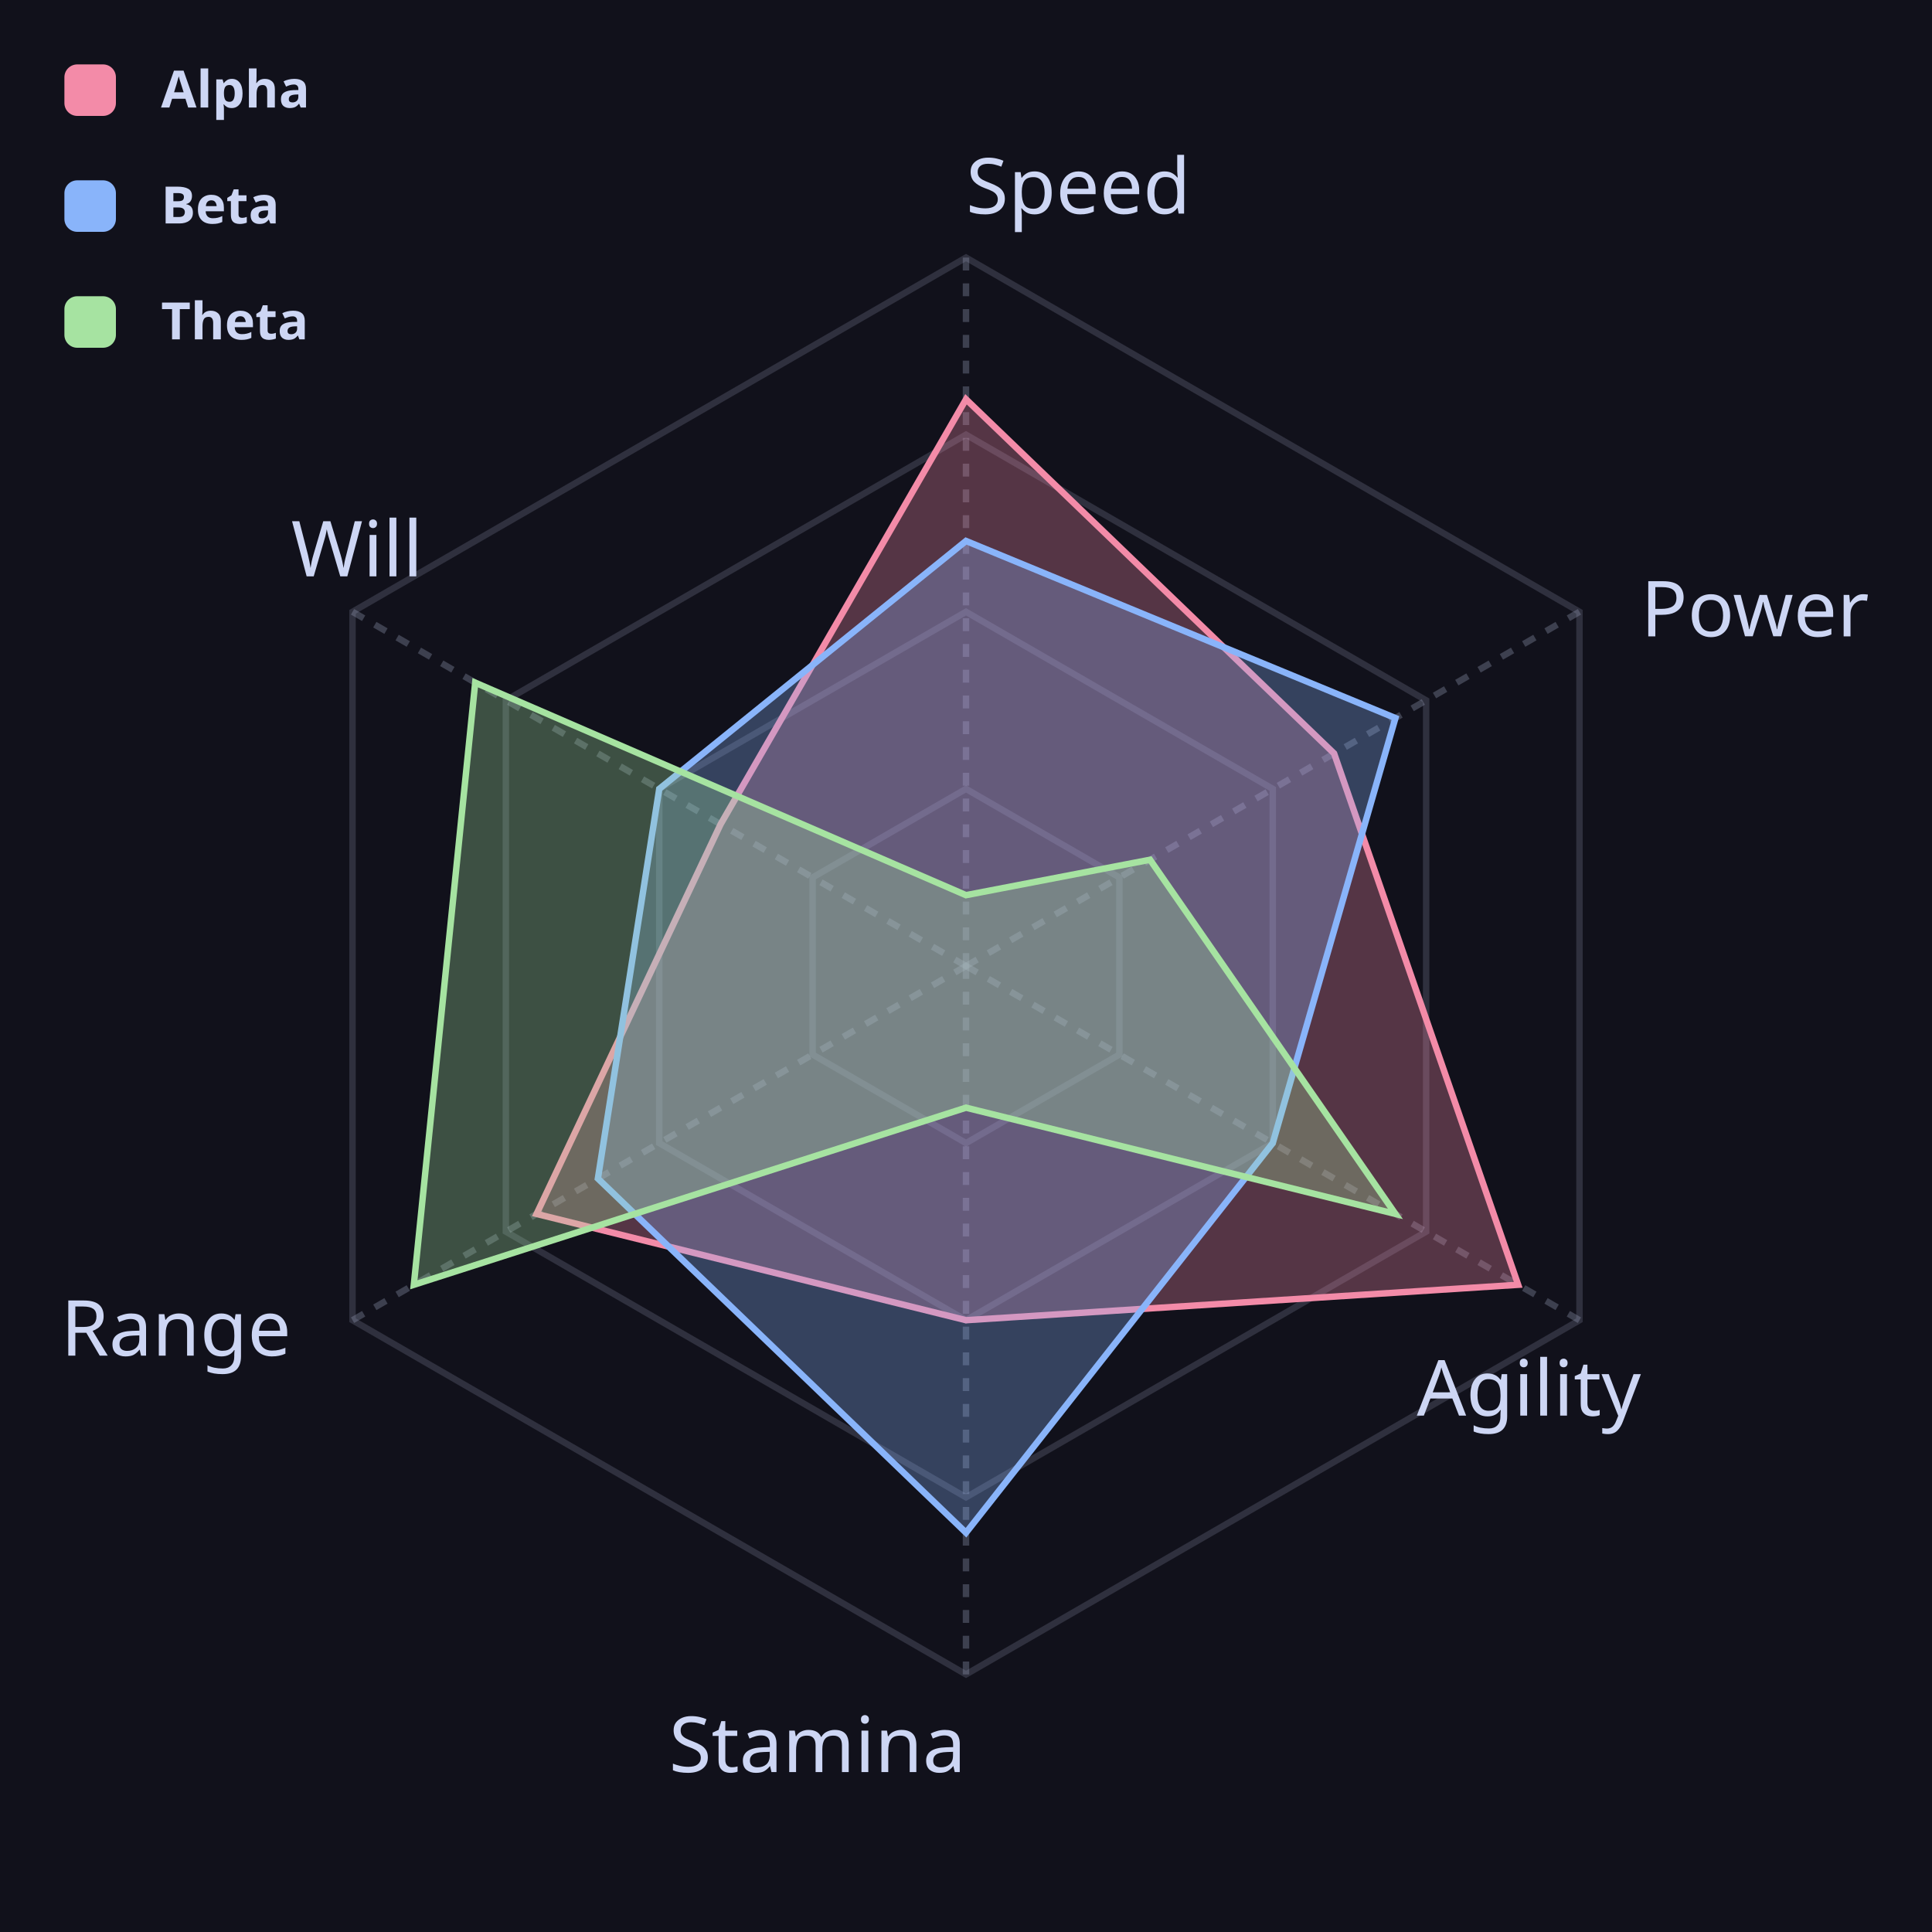
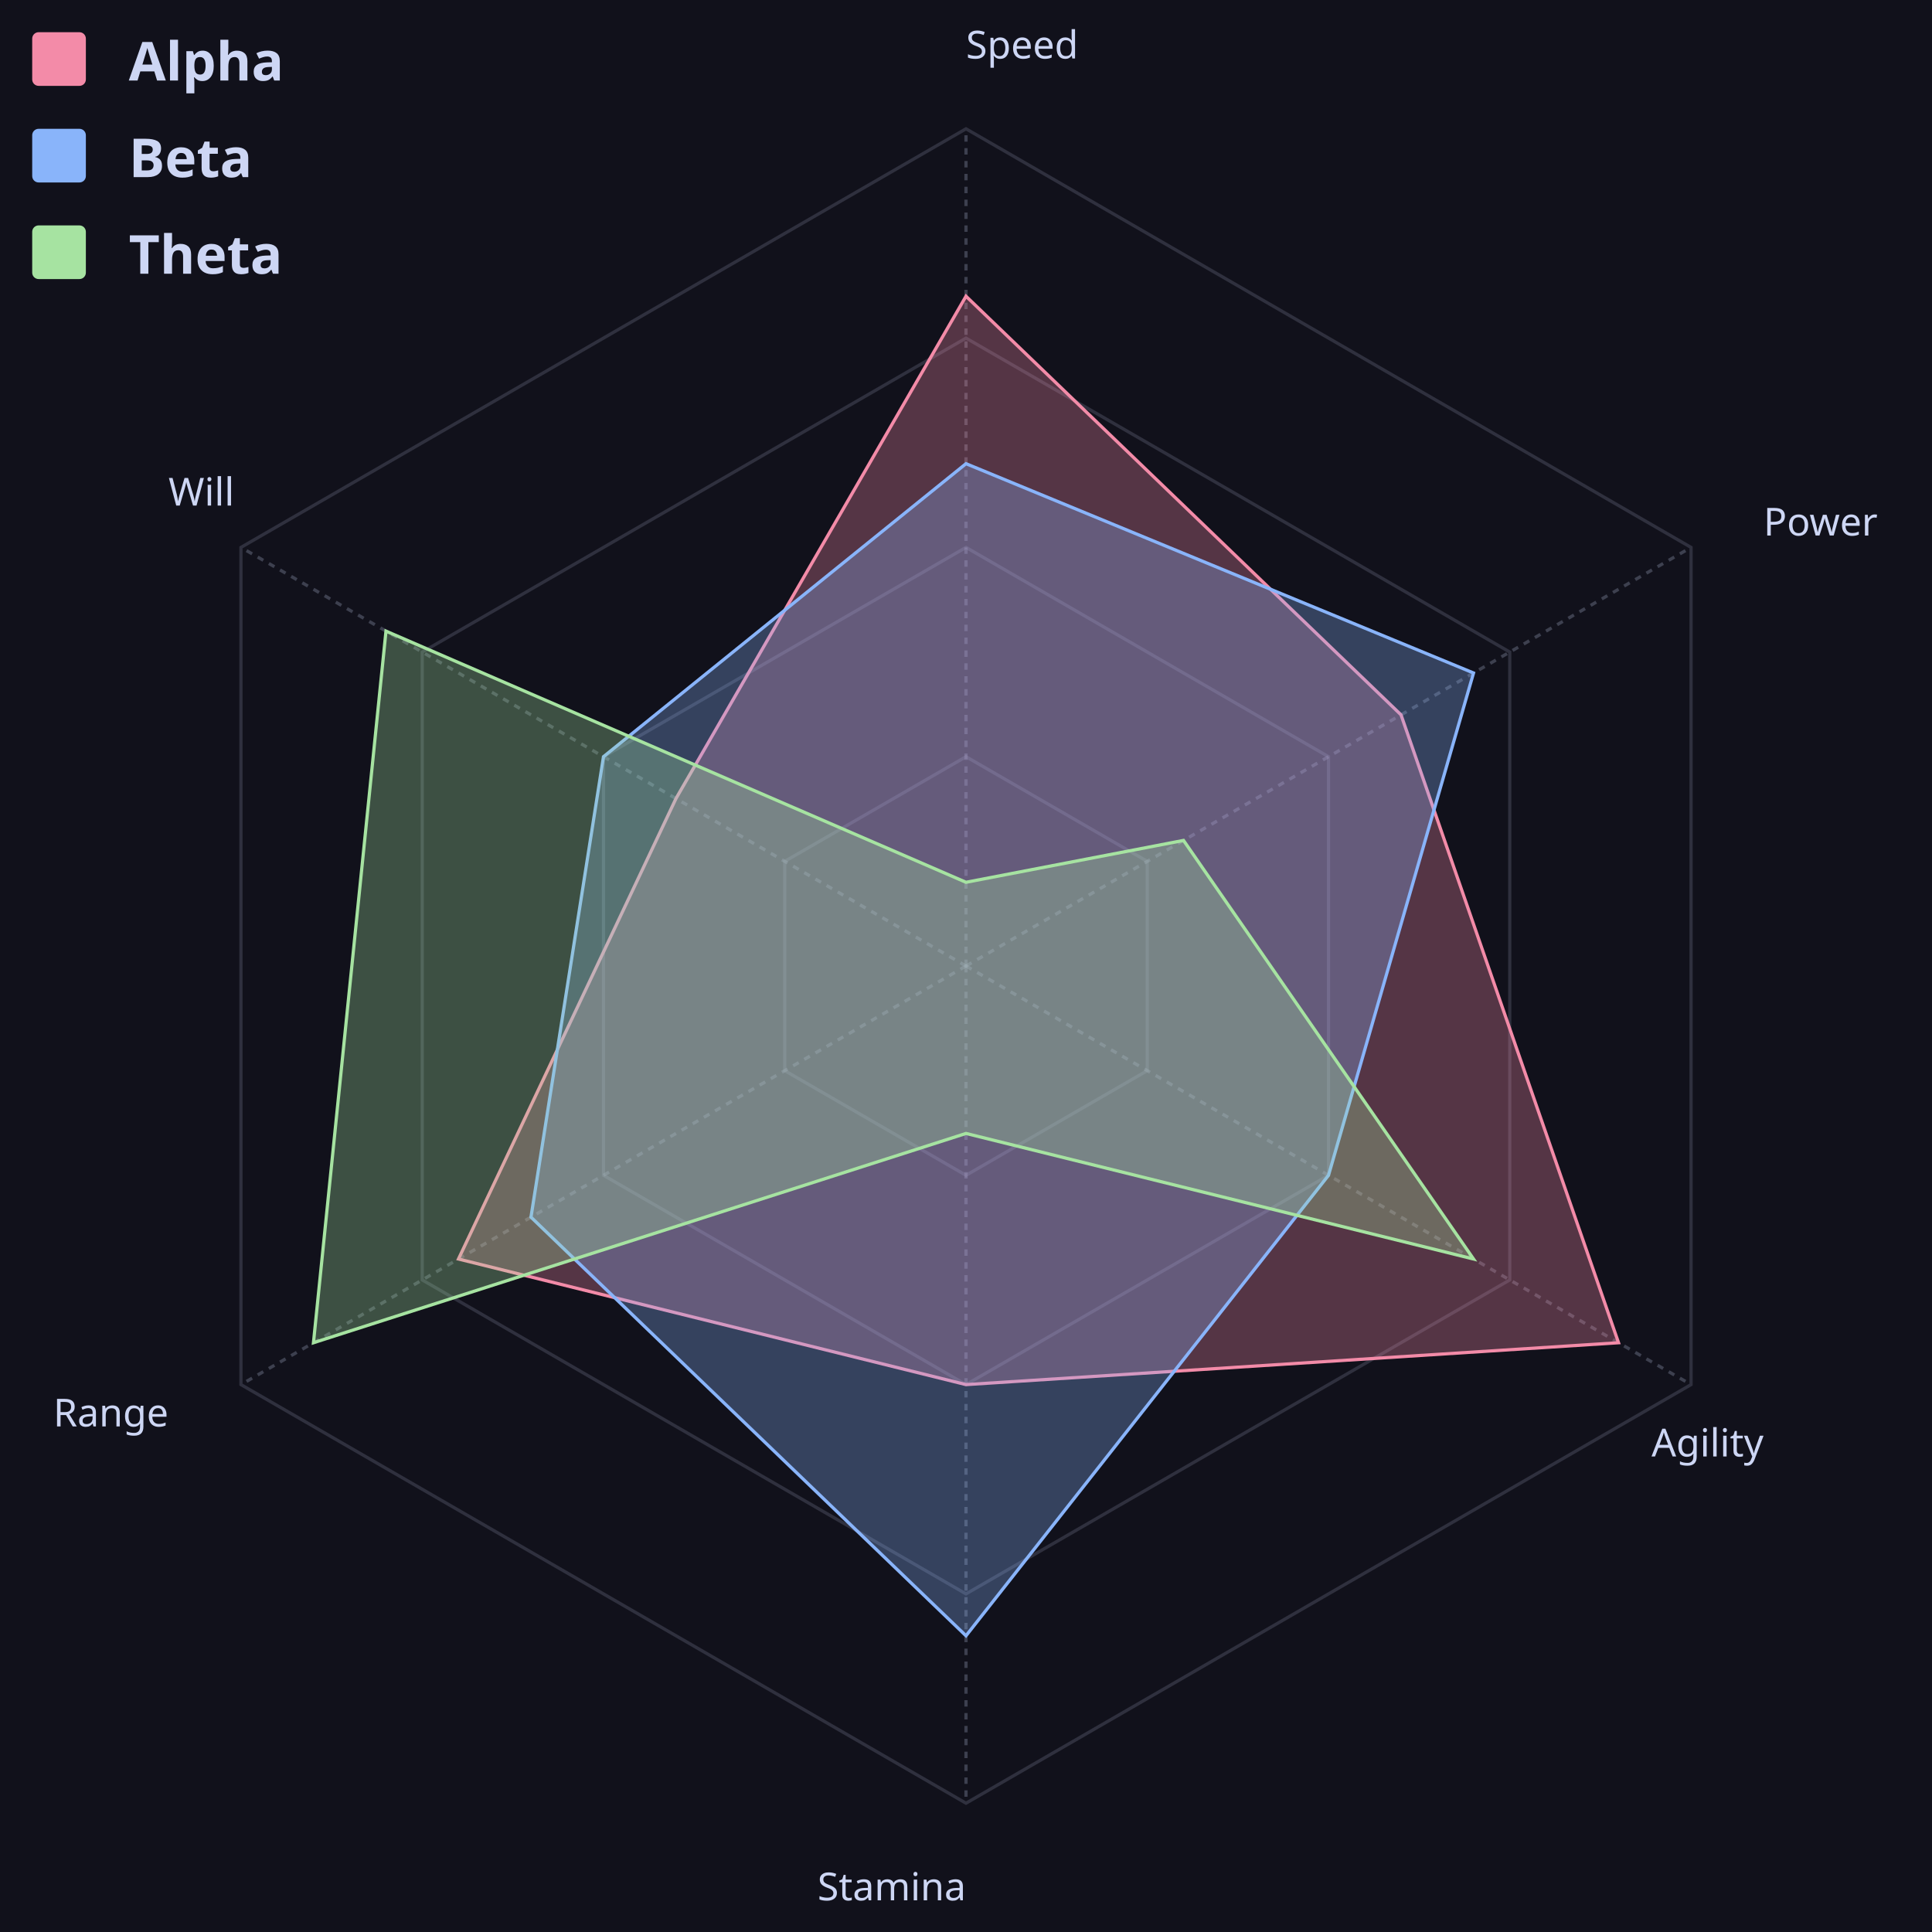
- <svg xmlns="http://www.w3.org/2000/svg" width="300" height="300" viewBox="-150 -150 300 300">
-   <rect id="chart-bg" x="-150" y="-150" width="100%" height="100%" fill="#11111b" />
-   <line x1="0.00" y1="0.00" x2="0.00" y2="-110.00" style="stroke:#a6adc8;stroke-opacity:0.3;stroke-dasharray:2;" />
-   <line x1="0.00" y1="0.00" x2="95.26" y2="-55.00" style="stroke:#a6adc8;stroke-opacity:0.3;stroke-dasharray:2;" />
-   <line x1="0.00" y1="0.00" x2="95.26" y2="55.00" style="stroke:#a6adc8;stroke-opacity:0.3;stroke-dasharray:2;" />
-   <line x1="0.00" y1="0.00" x2="0.00" y2="110.00" style="stroke:#a6adc8;stroke-opacity:0.3;stroke-dasharray:2;" />
-   <line x1="0.00" y1="0.00" x2="-95.26" y2="55.00" style="stroke:#a6adc8;stroke-opacity:0.3;stroke-dasharray:2;" />
-   <line x1="0.00" y1="0.00" x2="-95.26" y2="-55.00" style="stroke:#a6adc8;stroke-opacity:0.3;stroke-dasharray:2;" />
-   <polygon points="0.00,-27.50 23.82,-13.75 23.82,13.75 0.00,27.50 -23.82,13.75 -23.82,-13.75" style="fill:none;stroke:#a6adc8;stroke-opacity:0.2;" />
-   <polygon points="0.00,-55.00 47.63,-27.50 47.63,27.50 0.00,55.00 -47.63,27.50 -47.63,-27.50" style="fill:none;stroke:#a6adc8;stroke-opacity:0.2;" />
-   <polygon points="0.00,-82.50 71.45,-41.25 71.45,41.25 0.00,82.50 -71.45,41.25 -71.45,-41.25" style="fill:none;stroke:#a6adc8;stroke-opacity:0.2;" />
-   <polygon points="0.00,-110.00 95.26,-55.00 95.26,55.00 0.00,110.00 -95.26,55.00 -95.26,-55.00" style="fill:none;stroke:#a6adc8;stroke-opacity:0.2;" />
-   <text x="0.00" y="-121.00" style="fill:#cdd6f4;font-size:12px;text-anchor:start;dominant-baseline:middle;font-family:sans-serif;" font-family="sans-serif">Speed</text>
-   <text x="104.79" y="-60.50" style="fill:#cdd6f4;font-size:12px;text-anchor:start;dominant-baseline:hanging;font-family:sans-serif;" font-family="sans-serif">Power</text>
-   <text x="104.79" y="60.50" style="fill:#cdd6f4;font-size:12px;text-anchor:end;dominant-baseline:hanging;font-family:sans-serif;" font-family="sans-serif">Agility</text>
-   <text x="0.00" y="121.00" style="fill:#cdd6f4;font-size:12px;text-anchor:end;dominant-baseline:middle;font-family:sans-serif;" font-family="sans-serif">Stamina</text>
-   <text x="-104.79" y="60.50" style="fill:#cdd6f4;font-size:12px;text-anchor:end;dominant-baseline:alphabetic;font-family:sans-serif;" font-family="sans-serif">Range</text>
-   <text x="-104.79" y="-60.50" style="fill:#cdd6f4;font-size:12px;text-anchor:start;dominant-baseline:alphabetic;font-family:sans-serif;" font-family="sans-serif">Will</text>
-   <rect x="-140" y="-140" width="08" height="08" rx="2" fill="#f38ba8" />
-   <text x="-125.00" y="-133.30" style="fill:#cdd6f4;font-size:08px;font-family:sans-serif;font-weight:bold;" font-family="sans-serif">Alpha</text>
-   <rect x="-140" y="-122" width="08" height="08" rx="2" fill="#89b4fa" />
-   <text x="-125.00" y="-115.30" style="fill:#cdd6f4;font-size:08px;font-family:sans-serif;font-weight:bold;" font-family="sans-serif">Beta</text>
-   <rect x="-140" y="-104" width="08" height="08" rx="2" fill="#a6e3a1" />
-   <text x="-125.00" y="-97.30" style="fill:#cdd6f4;font-size:08px;font-family:sans-serif;font-weight:bold;" font-family="sans-serif">Theta</text>
-   <polygon points="0.00,-88.00 57.16,-33.00 85.74,49.50 0.00,55.00 -66.68,38.50 -38.11,-22.00" style="fill:#f38ba8;fill-opacity:0.3;stroke:#f38ba8;stroke-width:1;" />
-   <polygon points="0.00,-66.00 66.68,-38.50 47.63,27.50 0.00,88.00 -57.16,33.00 -47.63,-27.50" style="fill:#89b4fa;fill-opacity:0.3;stroke:#89b4fa;stroke-width:1;" />
-   <polygon points="0.00,-11.00 28.58,-16.50 66.68,38.50 0.00,22.00 -85.74,49.50 -76.21,-44.00" style="fill:#a6e3a1;fill-opacity:0.3;stroke:#a6e3a1;stroke-width:1;" />
+ <svg xmlns="http://www.w3.org/2000/svg" width="600" height="600" viewBox="-300 -300 600 600">
+   <rect id="chart-bg" x="-300" y="-300" width="100%" height="100%" fill="#11111b" />
+   <line x1="0.00" y1="0.00" x2="0.00" y2="-260.00" style="stroke:#a6adc8;stroke-opacity:0.3;stroke-dasharray:2;" />
+   <line x1="0.00" y1="0.00" x2="225.17" y2="-130.00" style="stroke:#a6adc8;stroke-opacity:0.3;stroke-dasharray:2;" />
+   <line x1="0.00" y1="0.00" x2="225.17" y2="130.00" style="stroke:#a6adc8;stroke-opacity:0.3;stroke-dasharray:2;" />
+   <line x1="0.00" y1="0.00" x2="0.00" y2="260.00" style="stroke:#a6adc8;stroke-opacity:0.3;stroke-dasharray:2;" />
+   <line x1="0.00" y1="0.00" x2="-225.17" y2="130.00" style="stroke:#a6adc8;stroke-opacity:0.3;stroke-dasharray:2;" />
+   <line x1="0.00" y1="0.00" x2="-225.17" y2="-130.00" style="stroke:#a6adc8;stroke-opacity:0.3;stroke-dasharray:2;" />
+   <polygon points="0.00,-65.00 56.29,-32.50 56.29,32.50 0.00,65.00 -56.29,32.50 -56.29,-32.50" style="fill:none;stroke:#a6adc8;stroke-opacity:0.2;" />
+   <polygon points="0.00,-130.00 112.58,-65.00 112.58,65.00 0.00,130.00 -112.58,65.00 -112.58,-65.00" style="fill:none;stroke:#a6adc8;stroke-opacity:0.2;" />
+   <polygon points="0.00,-195.00 168.87,-97.50 168.87,97.50 0.00,195.00 -168.87,97.50 -168.87,-97.50" style="fill:none;stroke:#a6adc8;stroke-opacity:0.2;" />
+   <polygon points="0.00,-260.00 225.17,-130.00 225.17,130.00 0.00,260.00 -225.17,130.00 -225.17,-130.00" style="fill:none;stroke:#a6adc8;stroke-opacity:0.2;" />
+   <text x="0.00" y="-286.00" style="fill:#cdd6f4;font-size:12px;text-anchor:start;dominant-baseline:middle;font-family:sans-serif;" font-family="sans-serif">Speed</text>
+   <text x="247.68" y="-143.00" style="fill:#cdd6f4;font-size:12px;text-anchor:start;dominant-baseline:hanging;font-family:sans-serif;" font-family="sans-serif">Power</text>
+   <text x="247.68" y="143.00" style="fill:#cdd6f4;font-size:12px;text-anchor:end;dominant-baseline:hanging;font-family:sans-serif;" font-family="sans-serif">Agility</text>
+   <text x="0.00" y="286.00" style="fill:#cdd6f4;font-size:12px;text-anchor:end;dominant-baseline:middle;font-family:sans-serif;" font-family="sans-serif">Stamina</text>
+   <text x="-247.68" y="143.00" style="fill:#cdd6f4;font-size:12px;text-anchor:end;dominant-baseline:alphabetic;font-family:sans-serif;" font-family="sans-serif">Range</text>
+   <text x="-247.68" y="-143.00" style="fill:#cdd6f4;font-size:12px;text-anchor:start;dominant-baseline:alphabetic;font-family:sans-serif;" font-family="sans-serif">Will</text>
+   <rect x="-290" y="-290" width="16.667" height="16.667" rx="2" fill="#f38ba8" />
+   <text x="-260.00" y="-275.00" style="fill:#cdd6f4;font-size:16.667px;font-family:sans-serif;font-weight:bold;" font-family="sans-serif">Alpha</text>
+   <rect x="-290" y="-260" width="16.667" height="16.667" rx="2" fill="#89b4fa" />
+   <text x="-260.00" y="-245.00" style="fill:#cdd6f4;font-size:16.667px;font-family:sans-serif;font-weight:bold;" font-family="sans-serif">Beta</text>
+   <rect x="-290" y="-230" width="16.667" height="16.667" rx="2" fill="#a6e3a1" />
+   <text x="-260.00" y="-215.00" style="fill:#cdd6f4;font-size:16.667px;font-family:sans-serif;font-weight:bold;" font-family="sans-serif">Theta</text>
+   <polygon points="0.00,-208.00 135.10,-78.00 202.65,117.00 0.00,130.00 -157.62,91.00 -90.07,-52.00" style="fill:#f38ba8;fill-opacity:0.3;stroke:#f38ba8;stroke-width:1;" />
+   <polygon points="0.00,-156.00 157.62,-91.00 112.58,65.00 0.00,208.00 -135.10,78.00 -112.58,-65.00" style="fill:#89b4fa;fill-opacity:0.3;stroke:#89b4fa;stroke-width:1;" />
+   <polygon points="0.00,-26.00 67.55,-39.00 157.62,91.00 0.00,52.00 -202.65,117.00 -180.13,-104.00" style="fill:#a6e3a1;fill-opacity:0.3;stroke:#a6e3a1;stroke-width:1;" />
</svg>
